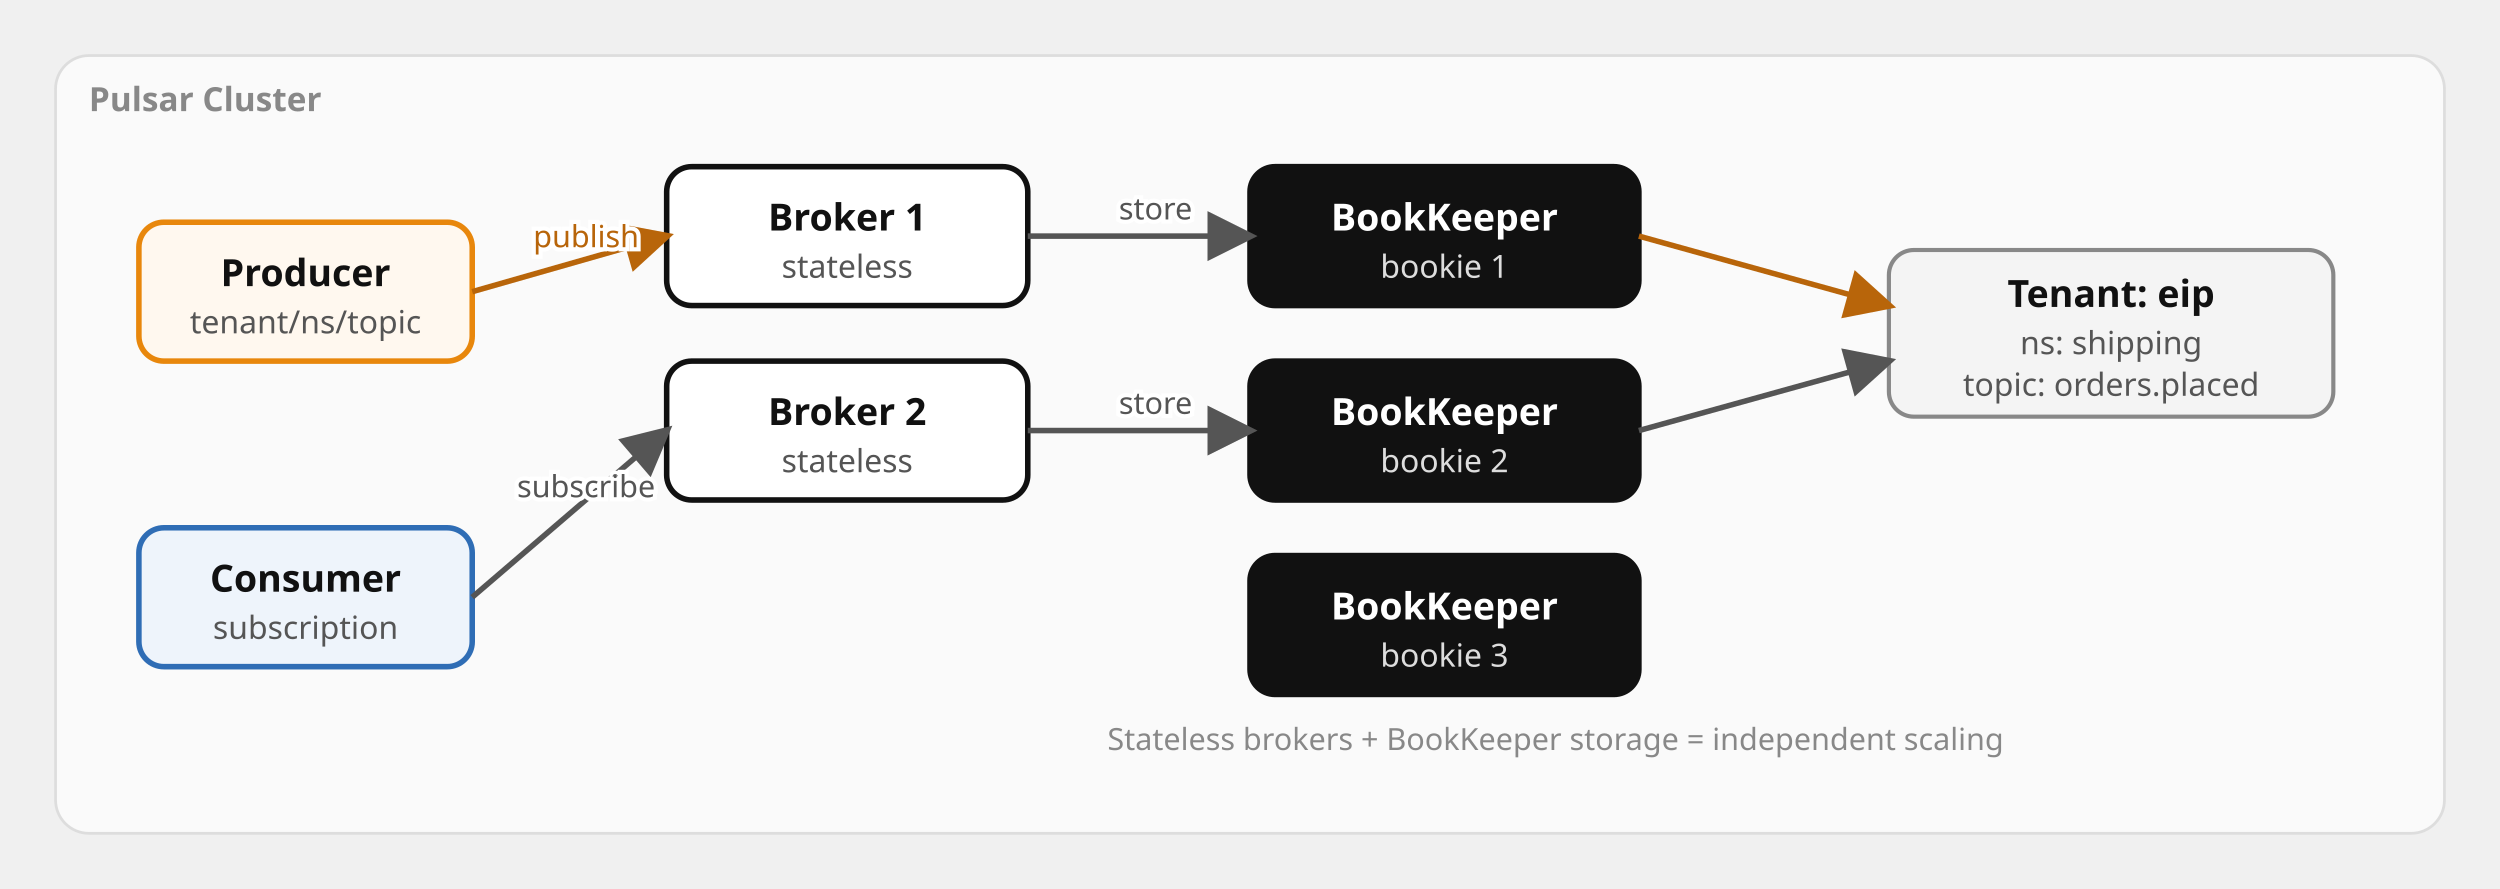
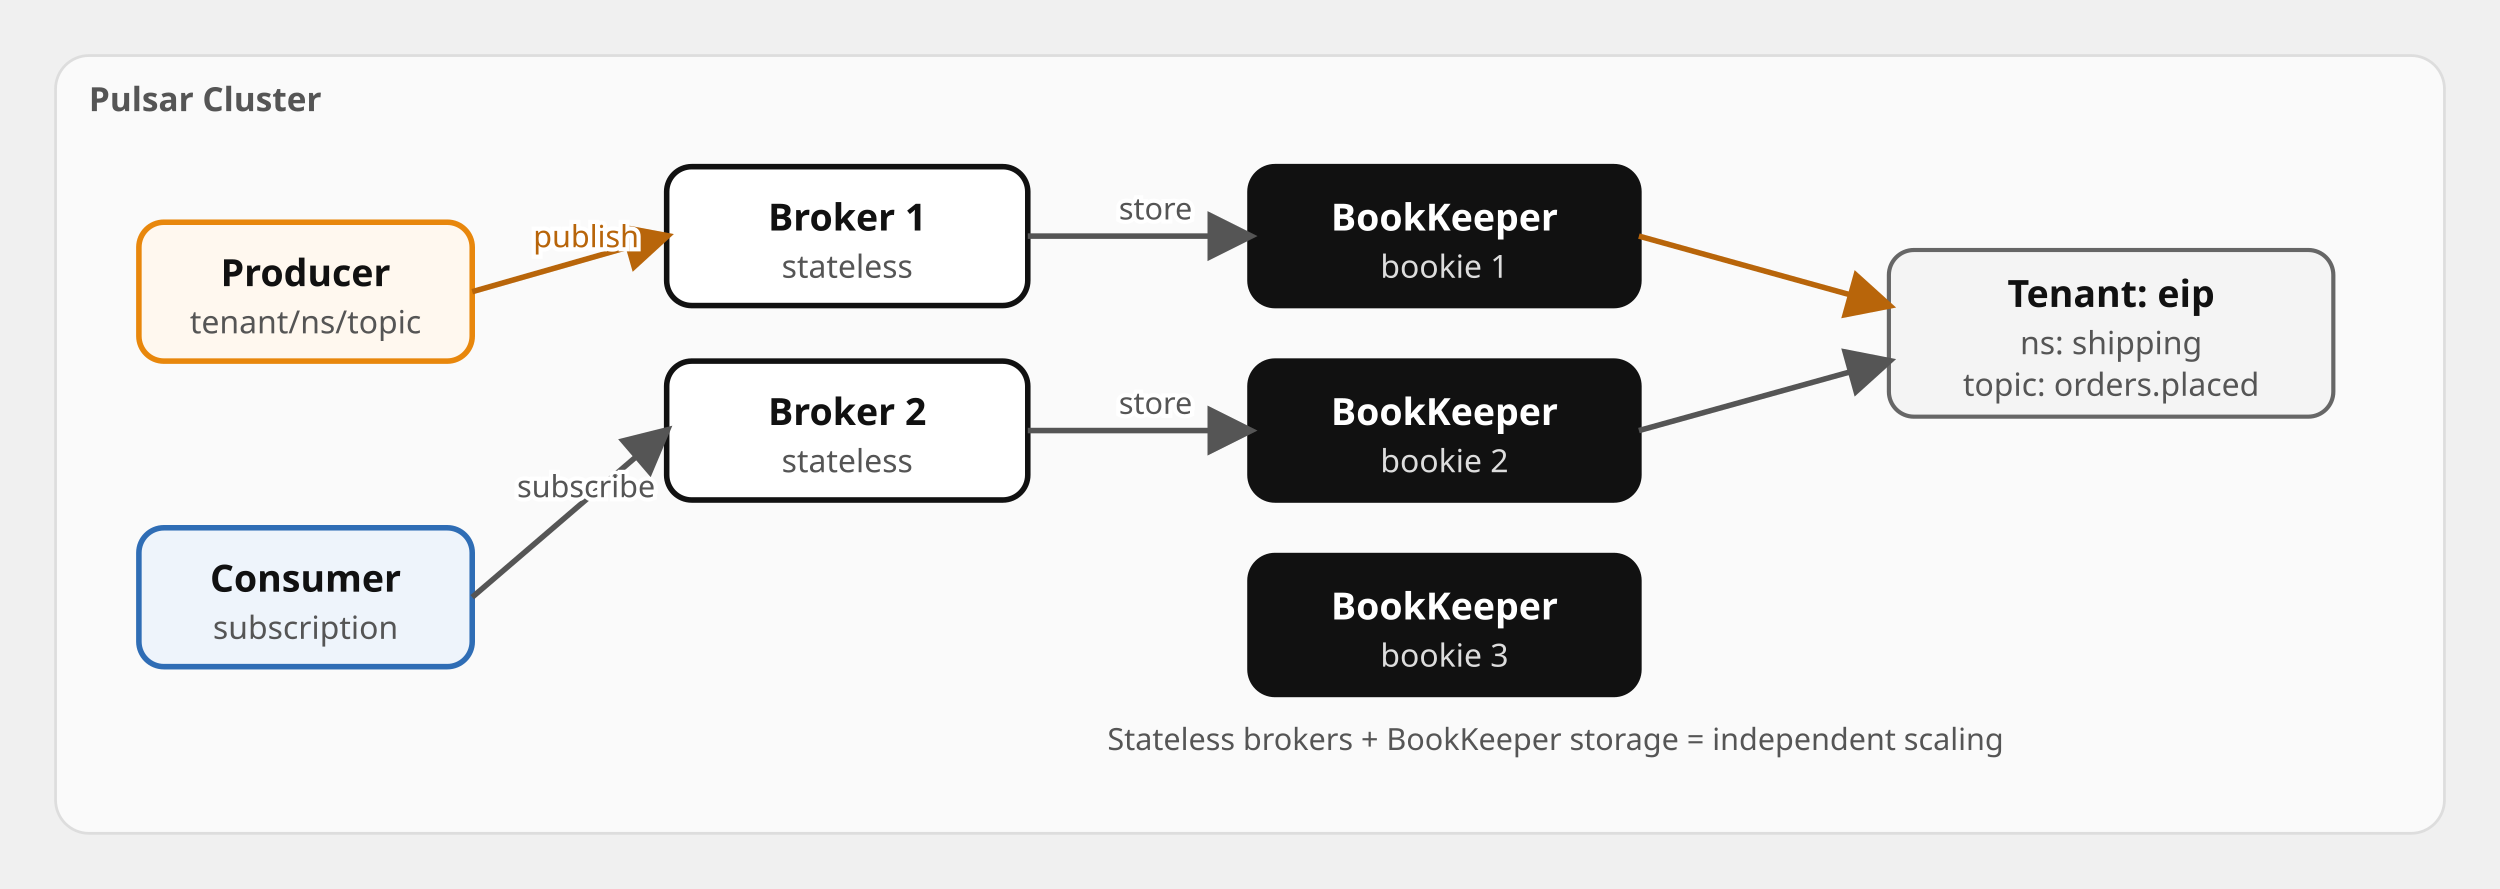
<svg xmlns="http://www.w3.org/2000/svg" viewBox="0 0 900 320" font-family="'Red Hat Text', system-ui, sans-serif" role="img">
  <defs>
    <marker id="a" viewBox="0 0 10 10" refX="8.5" refY="5" markerWidth="9" markerHeight="9" orient="auto-start-reverse">
      <path d="M0,0 L10,5 L0,10 z" fill="#555" />
    </marker>
    <marker id="am" viewBox="0 0 10 10" refX="8.5" refY="5" markerWidth="9" markerHeight="9" orient="auto-start-reverse">
      <path d="M0,0 L10,5 L0,10 z" fill="#b8650a" />
    </marker>
  </defs>
  <rect x="20" y="20" width="860" height="280" rx="12" fill="#fafafa" stroke="#ddd" />
-   <text x="32" y="40" font-size="12" font-weight="700" fill="#888">Pulsar Cluster</text>
+   <text x="32" y="40" font-size="12" font-weight="700" fill="#555555">Pulsar Cluster</text>
  <rect x="50" y="80" width="120" height="50" rx="9" fill="#fff8ef" stroke="#e8870c" stroke-width="2" />
  <text x="110.0" y="103.0" font-size="13.5" font-weight="700" fill="#111111" text-anchor="middle">Producer</text>
  <text x="110.0" y="120.0" font-size="11.5" fill="#555555" text-anchor="middle">tenant/ns/topic</text>
  <rect x="50" y="190" width="120" height="50" rx="9" fill="#eef4fb" stroke="#2f6db5" stroke-width="2" />
  <text x="110.0" y="213.0" font-size="13.5" font-weight="700" fill="#111111" text-anchor="middle">Consumer</text>
  <text x="110.0" y="230.0" font-size="11.5" fill="#555555" text-anchor="middle">subscription</text>
  <rect x="240" y="60" width="130" height="50" rx="9" fill="#ffffff" stroke="#111111" stroke-width="2" />
  <text x="305.0" y="83.0" font-size="13.5" font-weight="700" fill="#111111" text-anchor="middle">Broker 1</text>
  <text x="305.0" y="100.0" font-size="11.5" fill="#555555" text-anchor="middle">stateless</text>
  <rect x="240" y="130" width="130" height="50" rx="9" fill="#ffffff" stroke="#111111" stroke-width="2" />
  <text x="305.0" y="153.0" font-size="13.5" font-weight="700" fill="#111111" text-anchor="middle">Broker 2</text>
  <text x="305.0" y="170.0" font-size="11.5" fill="#555555" text-anchor="middle">stateless</text>
  <rect x="450" y="60" width="140" height="50" rx="9" fill="#111111" stroke="#111111" stroke-width="2" />
  <text x="520.0" y="83.0" font-size="13.5" font-weight="700" fill="#ffffff" text-anchor="middle">BookKeeper</text>
  <text x="520.0" y="100.0" font-size="11.5" fill="#dddddd" text-anchor="middle">bookie 1</text>
  <rect x="450" y="130" width="140" height="50" rx="9" fill="#111111" stroke="#111111" stroke-width="2" />
  <text x="520.0" y="153.0" font-size="13.5" font-weight="700" fill="#ffffff" text-anchor="middle">BookKeeper</text>
  <text x="520.0" y="170.0" font-size="11.5" fill="#dddddd" text-anchor="middle">bookie 2</text>
  <rect x="450" y="200" width="140" height="50" rx="9" fill="#111111" stroke="#111111" stroke-width="2" />
  <text x="520.0" y="223.0" font-size="13.5" font-weight="700" fill="#ffffff" text-anchor="middle">BookKeeper</text>
  <text x="520.0" y="240.0" font-size="11.5" fill="#dddddd" text-anchor="middle">bookie 3</text>
-   <rect x="680" y="90" width="160" height="60" rx="9" fill="#f4f4f4" stroke="#888888" stroke-width="1.5" />
+   <rect x="680" y="90" width="160" height="60" rx="9" fill="#f4f4f4" stroke="#666666" stroke-width="1.5" />
  <text x="760.0" y="110.5" font-size="13.5" font-weight="700" fill="#111111" text-anchor="middle">Tenant: eip</text>
  <text x="760.0" y="127.5" font-size="11.5" fill="#555555" text-anchor="middle">ns: shipping</text>
  <text x="760.0" y="142.5" font-size="11.5" fill="#555555" text-anchor="middle">topic: orders.placed</text>
  <path d="M170,105 L240,85" fill="none" stroke="#b8650a" stroke-width="2" marker-end="url(#am)" />
  <text x="211.0" y="89.0" font-size="11" fill="#ffffff" stroke="#ffffff" stroke-width="3" paint-order="stroke" text-anchor="middle">publish</text>
  <text x="211.0" y="89.0" font-size="11" fill="#b8650a" text-anchor="middle">publish</text>
  <path d="M170,215 L240,155" fill="none" stroke="#555" stroke-width="2" marker-end="url(#a)" />
  <text x="211.0" y="179.0" font-size="11" fill="#ffffff" stroke="#ffffff" stroke-width="3" paint-order="stroke" text-anchor="middle">subscribe</text>
  <text x="211.0" y="179.0" font-size="11" fill="#555" text-anchor="middle">subscribe</text>
  <path d="M370,85 L450,85" fill="none" stroke="#555" stroke-width="2" marker-end="url(#a)" />
  <text x="416.0" y="79.0" font-size="11" fill="#ffffff" stroke="#ffffff" stroke-width="3" paint-order="stroke" text-anchor="middle">store</text>
  <text x="416.0" y="79.0" font-size="11" fill="#555" text-anchor="middle">store</text>
  <path d="M370,155 L450,155" fill="none" stroke="#555" stroke-width="2" marker-end="url(#a)" />
  <text x="416.0" y="149.0" font-size="11" fill="#ffffff" stroke="#ffffff" stroke-width="3" paint-order="stroke" text-anchor="middle">store</text>
  <text x="416.0" y="149.0" font-size="11" fill="#555" text-anchor="middle">store</text>
  <path d="M590,85 L680,110" fill="none" stroke="#b8650a" stroke-width="2" marker-end="url(#am)" />
  <path d="M590,155 L680,130" fill="none" stroke="#555" stroke-width="2" marker-end="url(#a)" />
-   <text x="560" y="270" font-size="11" fill="#888" text-anchor="middle">Stateless brokers + BookKeeper storage = independent scaling</text>
+   <text x="560" y="270" font-size="11" fill="#555555" text-anchor="middle">Stateless brokers + BookKeeper storage = independent scaling</text>
</svg>
